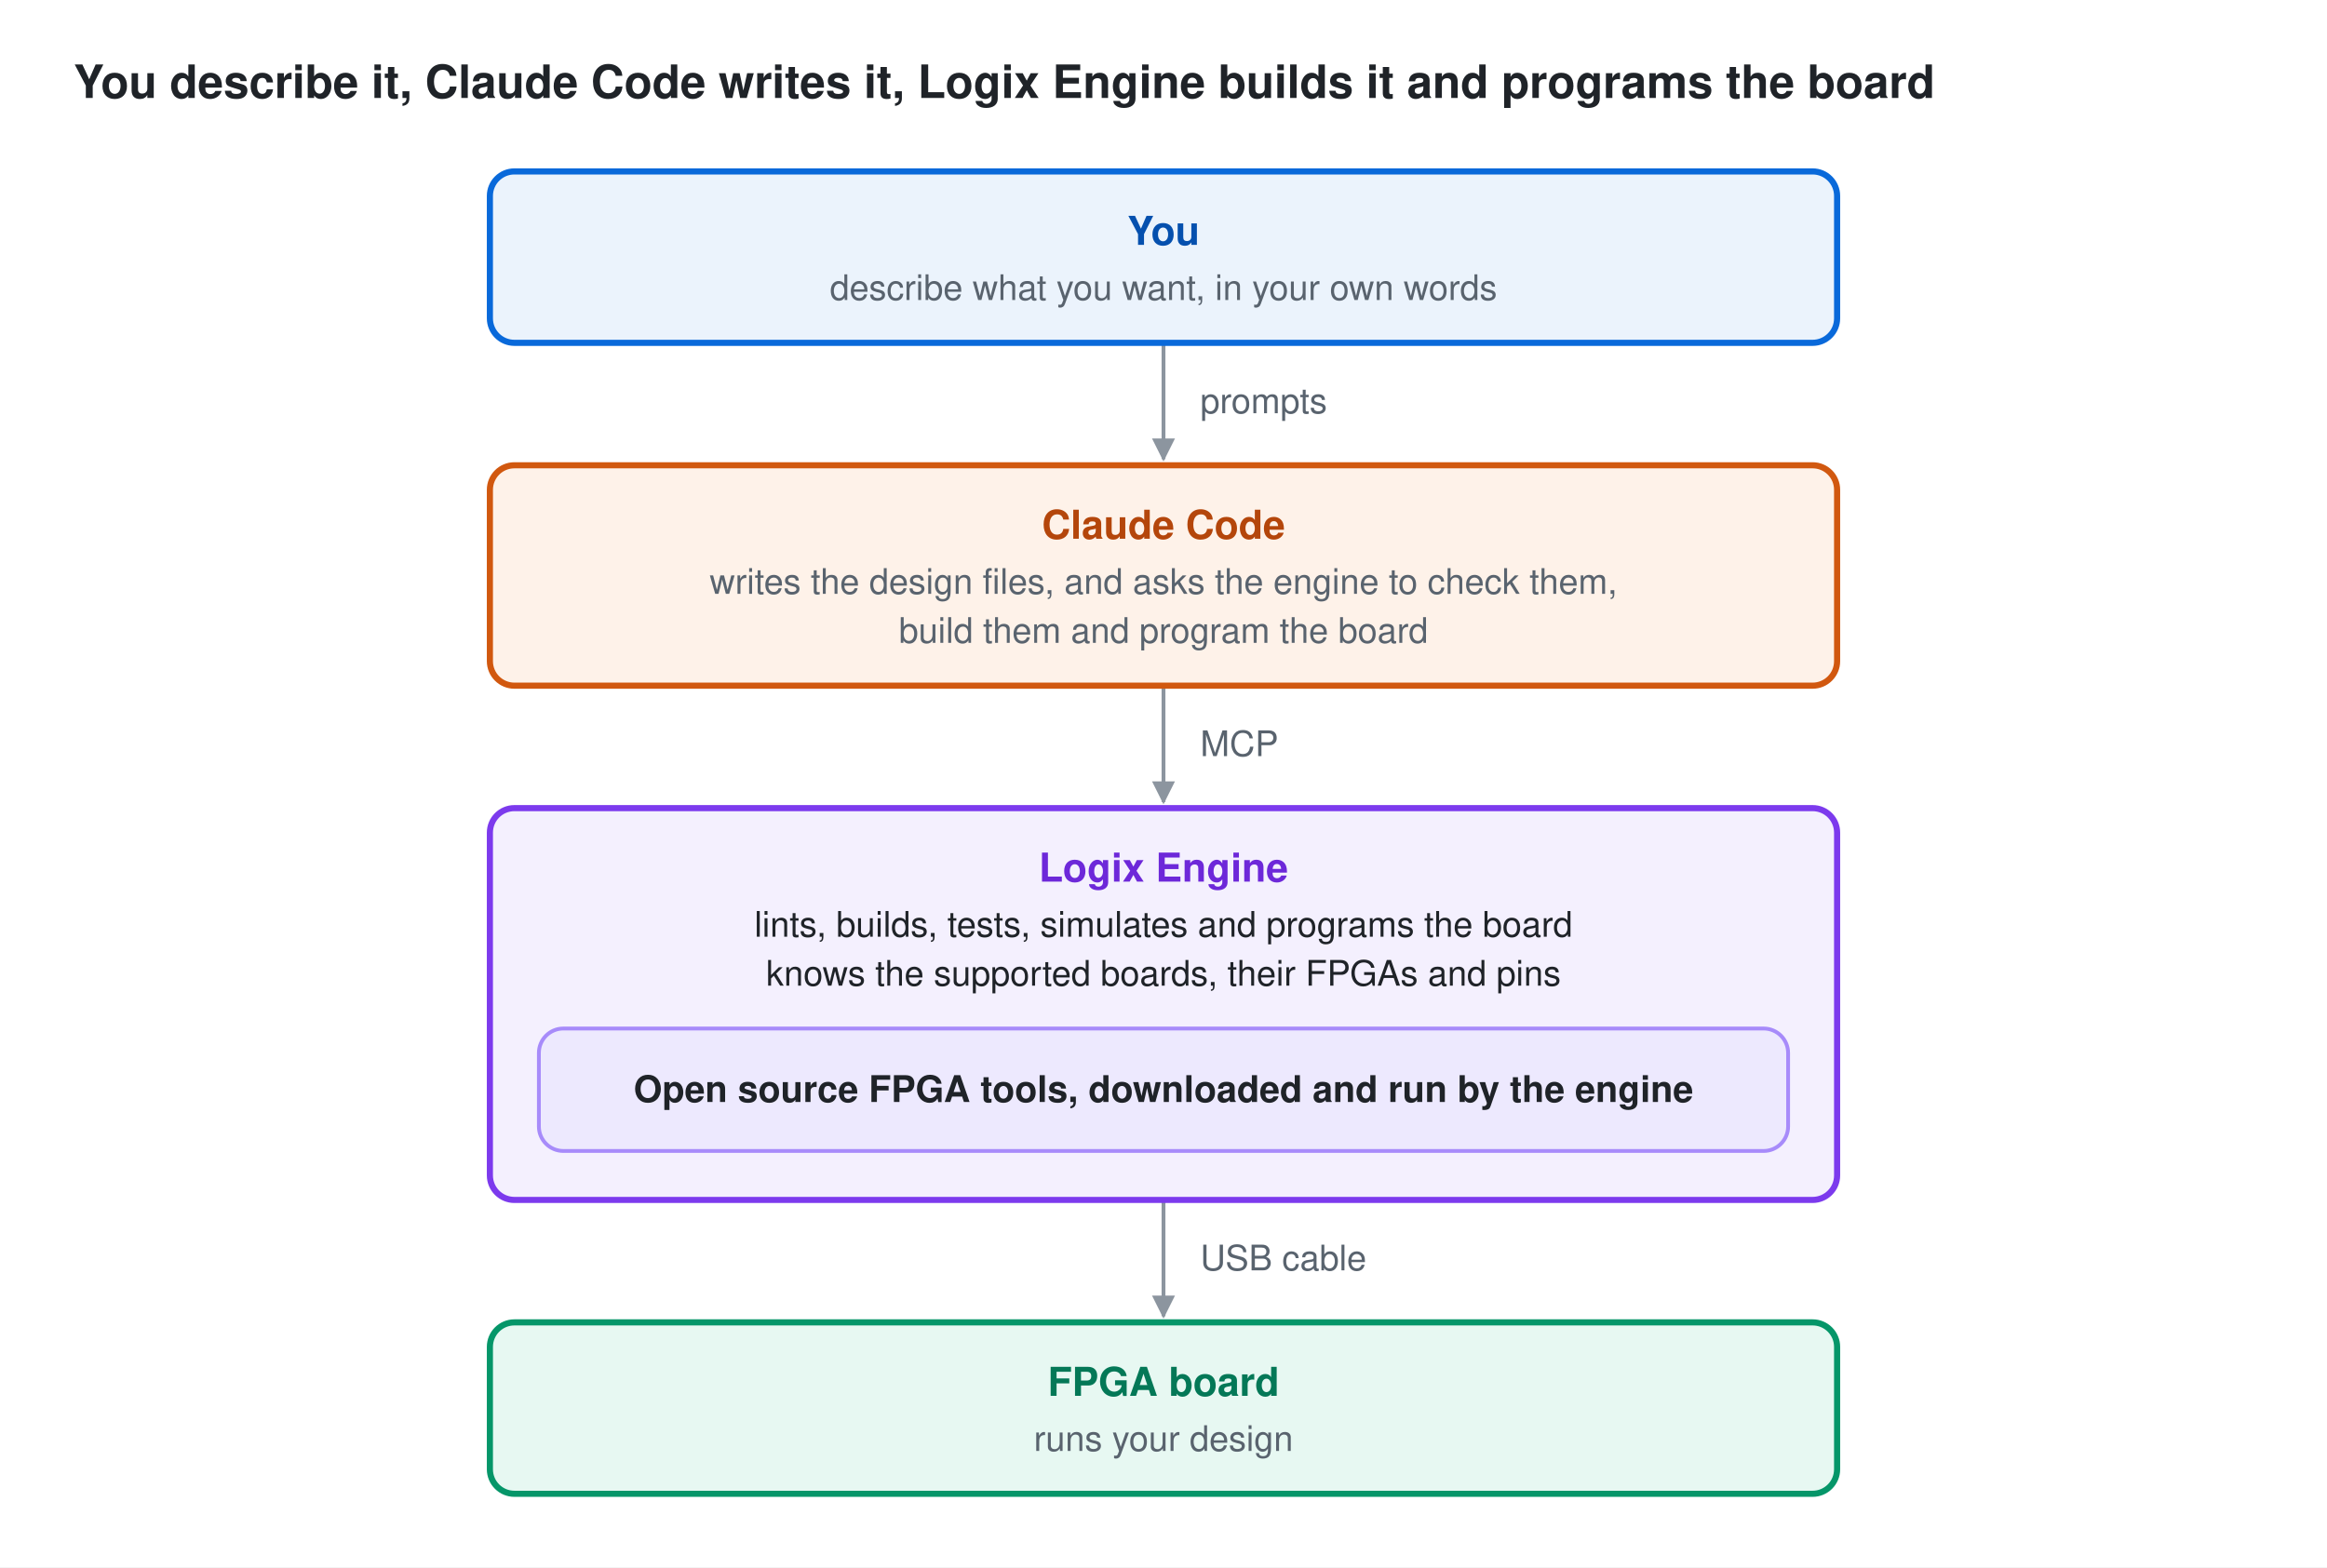
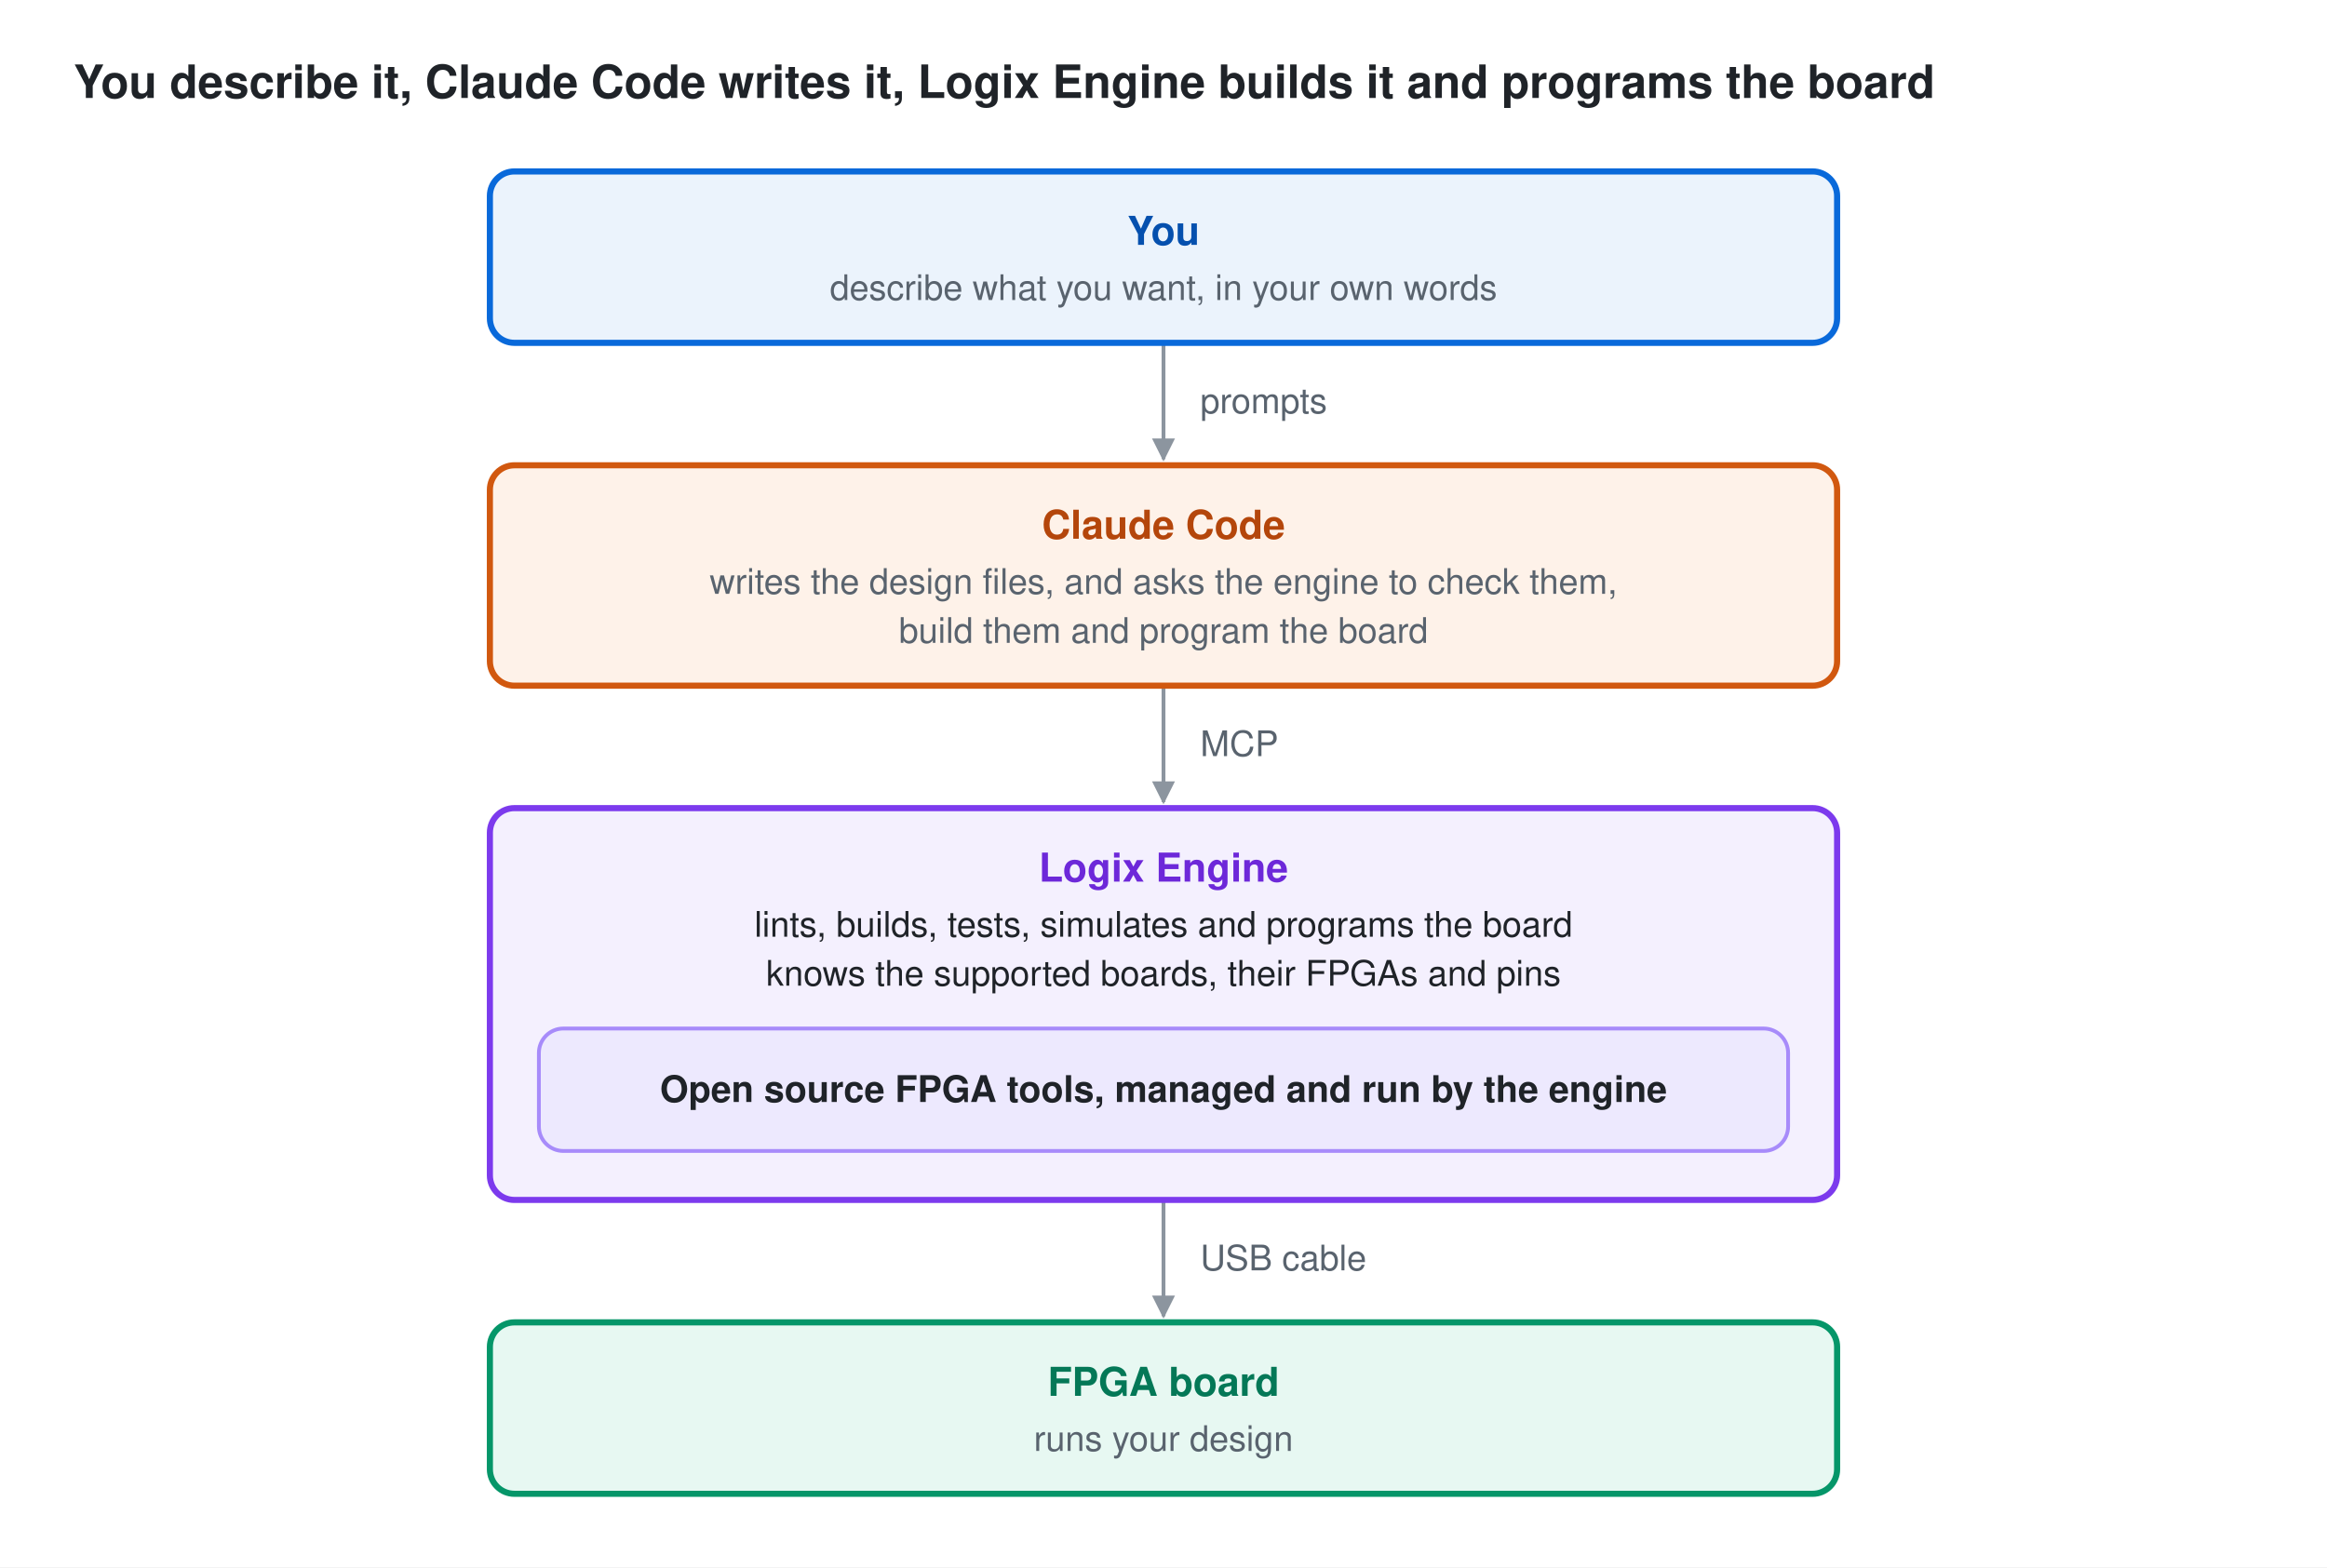
<svg xmlns="http://www.w3.org/2000/svg" viewBox="0 0 760 512" role="img" aria-label="You talk to Claude Code, Claude Code uses Logix Engine, and the engine programs the board" font-family="-apple-system, BlinkMacSystemFont, 'Segoe UI', Helvetica, Arial, sans-serif" font-size="13">
  <style>
    .bg { fill: #ffffff; }
    .edge { stroke: #8c959f; }
    .arrow { fill: #8c959f; }
    .ink { fill: #1f2328; }
    .quiet { fill: #59636e; }
    .you { stroke: #0969da; fill: #0969da; fill-opacity: 0.08; }
    .agent { stroke: #d1580f; fill: #f97316; fill-opacity: 0.09; }
    .engine { stroke: #7c3aed; fill: #8b5cf6; fill-opacity: 0.09; }
    .tools { stroke: #a78bfa; fill: #ede9fe; }
    .board { stroke: #059669; fill: #10b981; fill-opacity: 0.10; }
    .you-ink { fill: #0550ae; }
    .agent-ink { fill: #b4460b; }
    .engine-ink { fill: #6d28d9; }
    .board-ink { fill: #047857; }
    @media (prefers-color-scheme: dark) {
      .bg { fill: #0d1117; }
      .edge { stroke: #6e7681; }
      .arrow { fill: #6e7681; }
      .ink { fill: #e6edf3; }
      .quiet { fill: #9198a1; }
      .you { stroke: #4493f8; fill: #4493f8; fill-opacity: 0.12; }
      .agent { stroke: #fb923c; fill: #fb923c; fill-opacity: 0.12; }
      .engine { stroke: #a78bfa; fill: #a78bfa; fill-opacity: 0.12; }
      .tools { stroke: #6d28d9; fill: #221a3a; }
      .board { stroke: #34d399; fill: #34d399; fill-opacity: 0.12; }
      .you-ink { fill: #79c0ff; }
      .agent-ink { fill: #fdba74; }
      .engine-ink { fill: #c4b5fd; }
      .board-ink { fill: #6ee7b7; }
    }
    .box { fill: none; stroke-width: 1.25; }
    .main { stroke-width: 2; }
    .name { font-weight: 600; }
    .sub { font-size: 11.5px; }
  </style>
  <defs>
    <marker id="tut-arrow" viewBox="0 0 10 10" refX="9" refY="5" markerWidth="6" markerHeight="6" orient="auto-start-reverse">
      <path d="M0 0L10 5L0 10z" class="arrow" />
    </marker>
  </defs>
  <rect class="bg" x="0" y="0" width="760" height="512" />
  <text x="24" y="32" font-size="15" class="ink name">You describe it, Claude Code writes it, Logix Engine builds it and programs the board</text>
  <g class="edge" fill="none" stroke-width="1.25">
    <path d="M380 112V150" marker-end="url(#tut-arrow)" />
    <path d="M380 224V262" marker-end="url(#tut-arrow)" />
    <path d="M380 392V430" marker-end="url(#tut-arrow)" />
  </g>
  <rect class="you main" x="160" y="56" width="440" height="56" rx="8" />
  <text x="380" y="80" text-anchor="middle" class="you-ink name">You</text>
  <text x="380" y="98" text-anchor="middle" class="quiet sub">describe what you want, in your own words</text>
  <text x="392" y="135" class="quiet sub">prompts</text>
  <rect class="agent main" x="160" y="152" width="440" height="72" rx="8" />
  <text x="380" y="176" text-anchor="middle" class="agent-ink name">Claude Code</text>
  <text x="380" y="194" text-anchor="middle" class="quiet sub">writes the design files, and asks the engine to check them,</text>
  <text x="380" y="210" text-anchor="middle" class="quiet sub">build them and program the board</text>
  <text x="392" y="247" class="quiet sub">MCP</text>
  <rect class="engine main" x="160" y="264" width="440" height="128" rx="8" />
  <text x="380" y="288" text-anchor="middle" class="engine-ink name">Logix Engine</text>
  <text x="380" y="306" text-anchor="middle" class="ink sub">lints, builds, tests, simulates and programs the board</text>
  <text x="380" y="322" text-anchor="middle" class="ink sub">knows the supported boards, their FPGAs and pins</text>
  <rect class="tools" stroke-width="1.25" x="176" y="336" width="408" height="40" rx="8" />
-   <text x="380" y="360" text-anchor="middle" class="ink name" font-size="12">Open source FPGA tools, downloaded and run by the engine</text>
+   <text x="380" y="360" text-anchor="middle" class="ink name" font-size="12">Open source FPGA tools, managed and run by the engine</text>
  <text x="392" y="415" class="quiet sub">USB cable</text>
  <rect class="board main" x="160" y="432" width="440" height="56" rx="8" />
  <text x="380" y="456" text-anchor="middle" class="board-ink name">FPGA board</text>
  <text x="380" y="474" text-anchor="middle" class="quiet sub">runs your design</text>
</svg>
